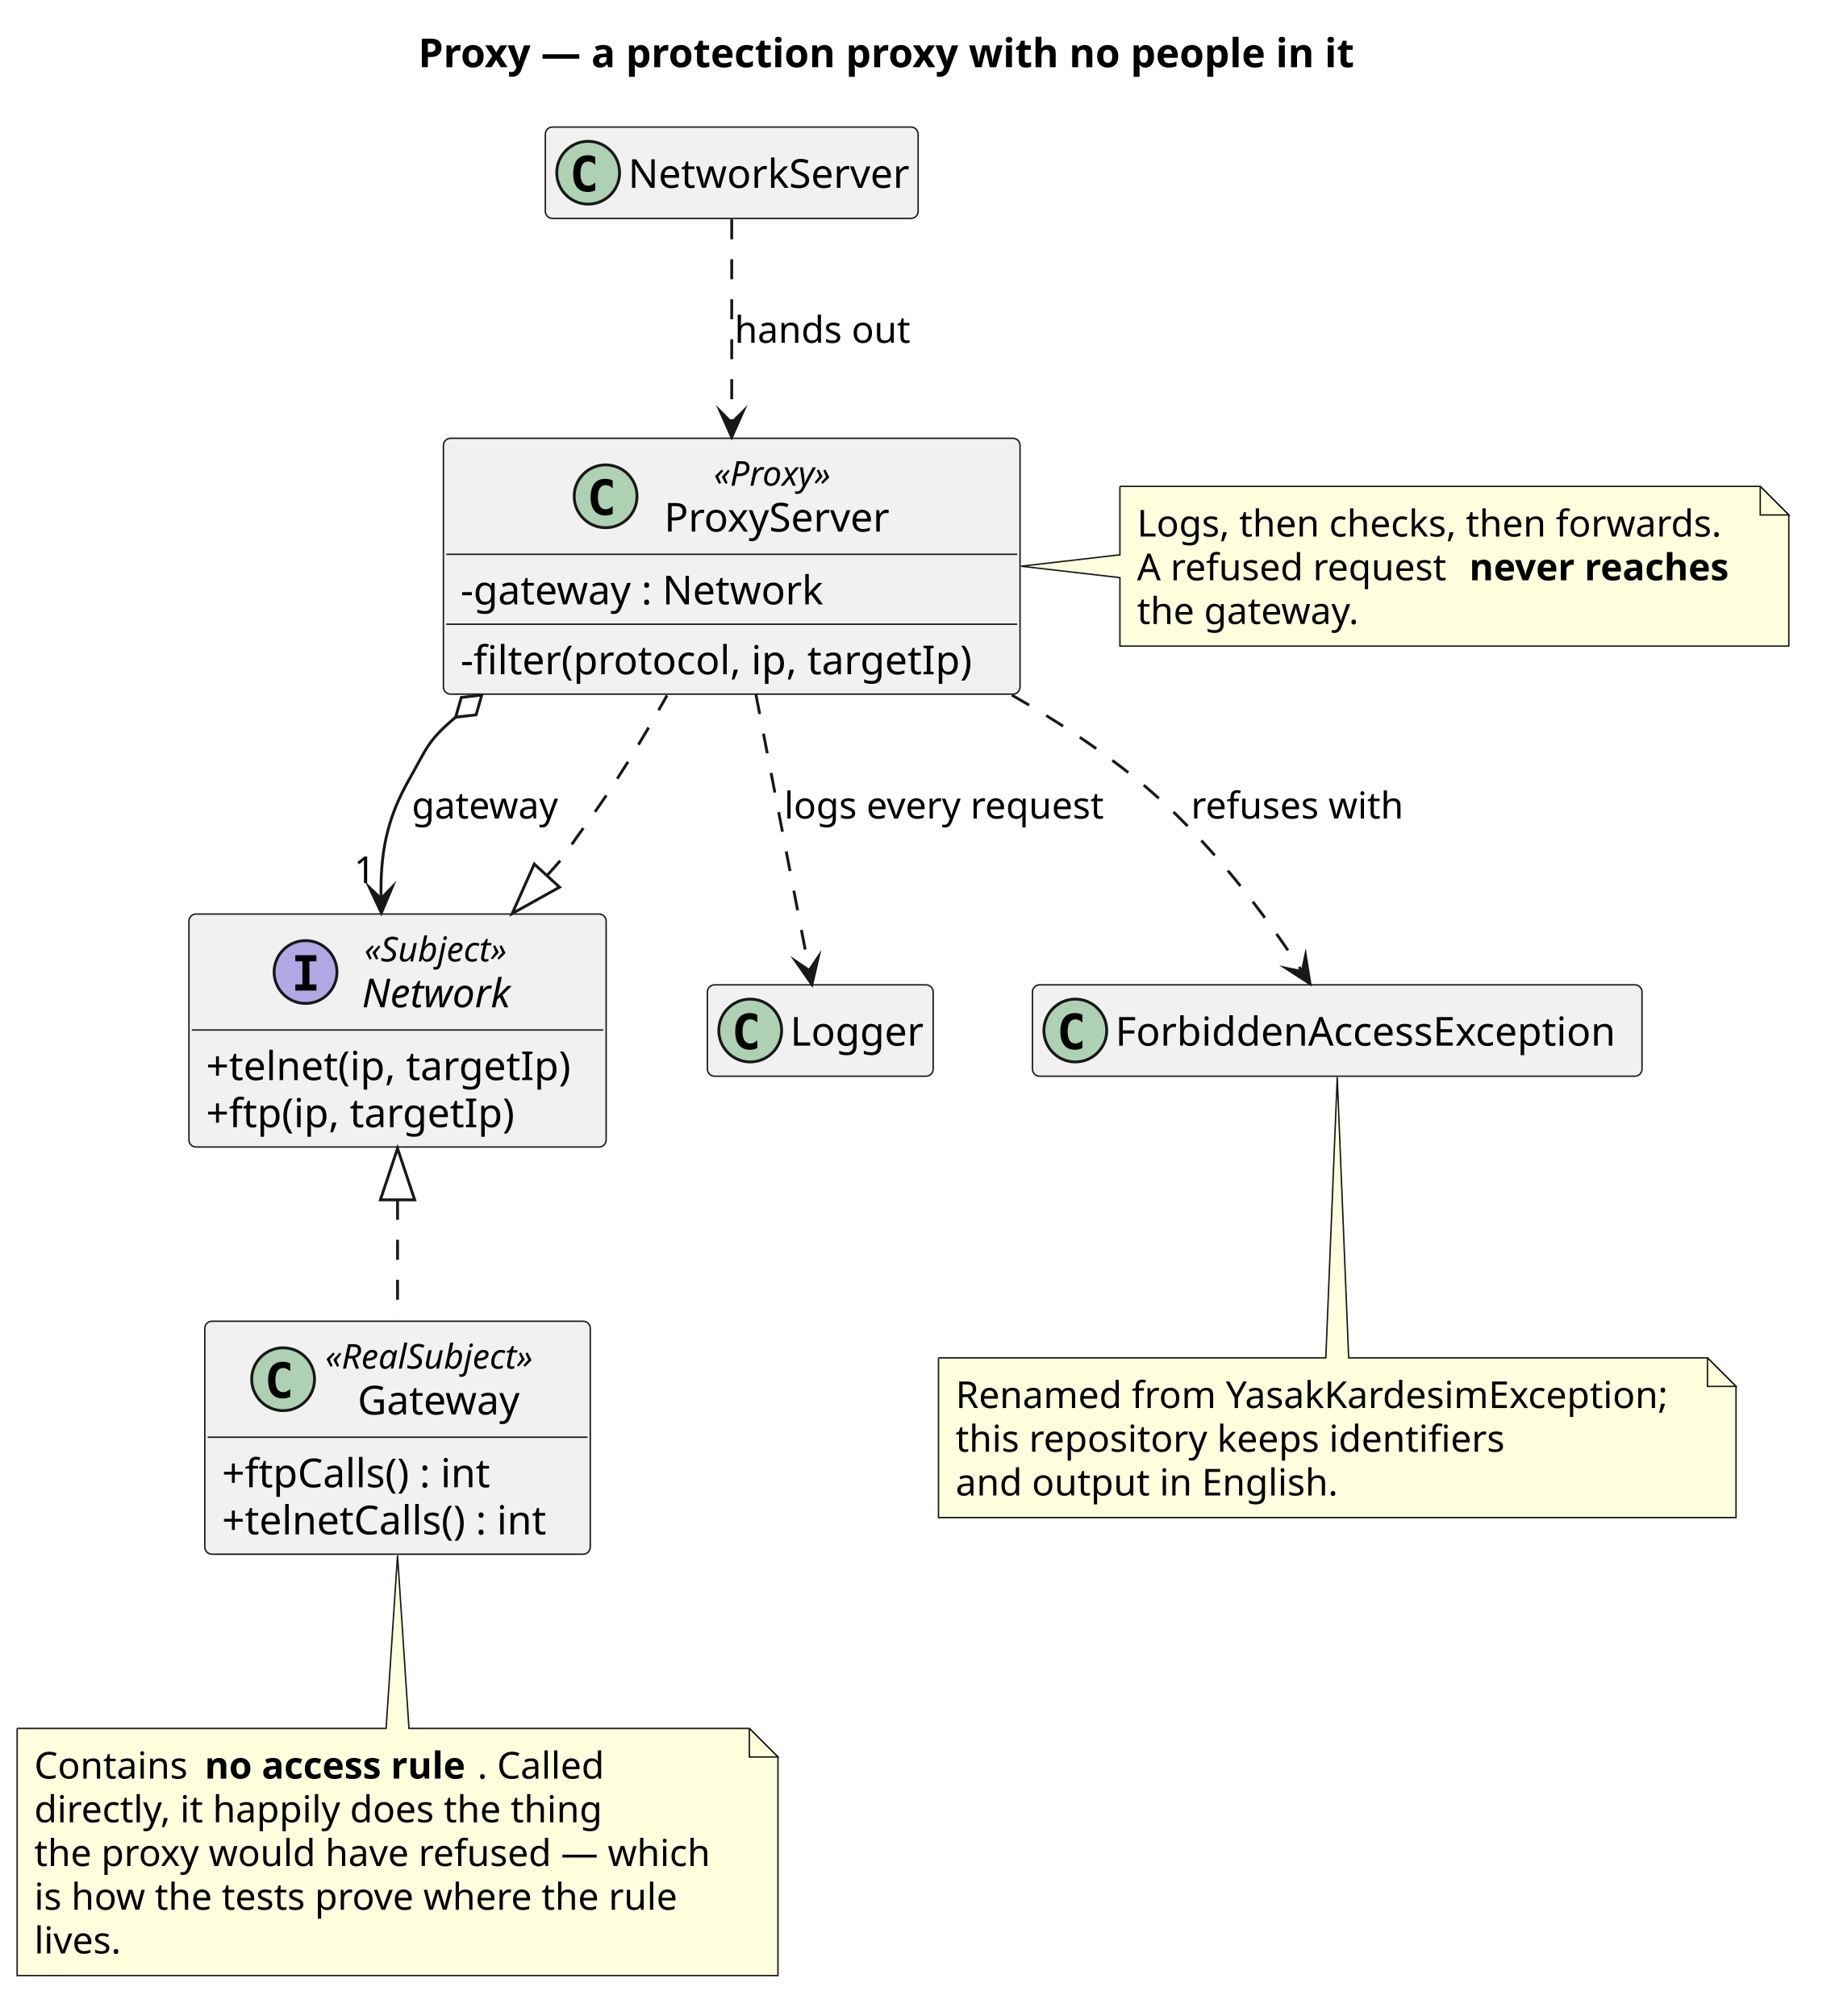
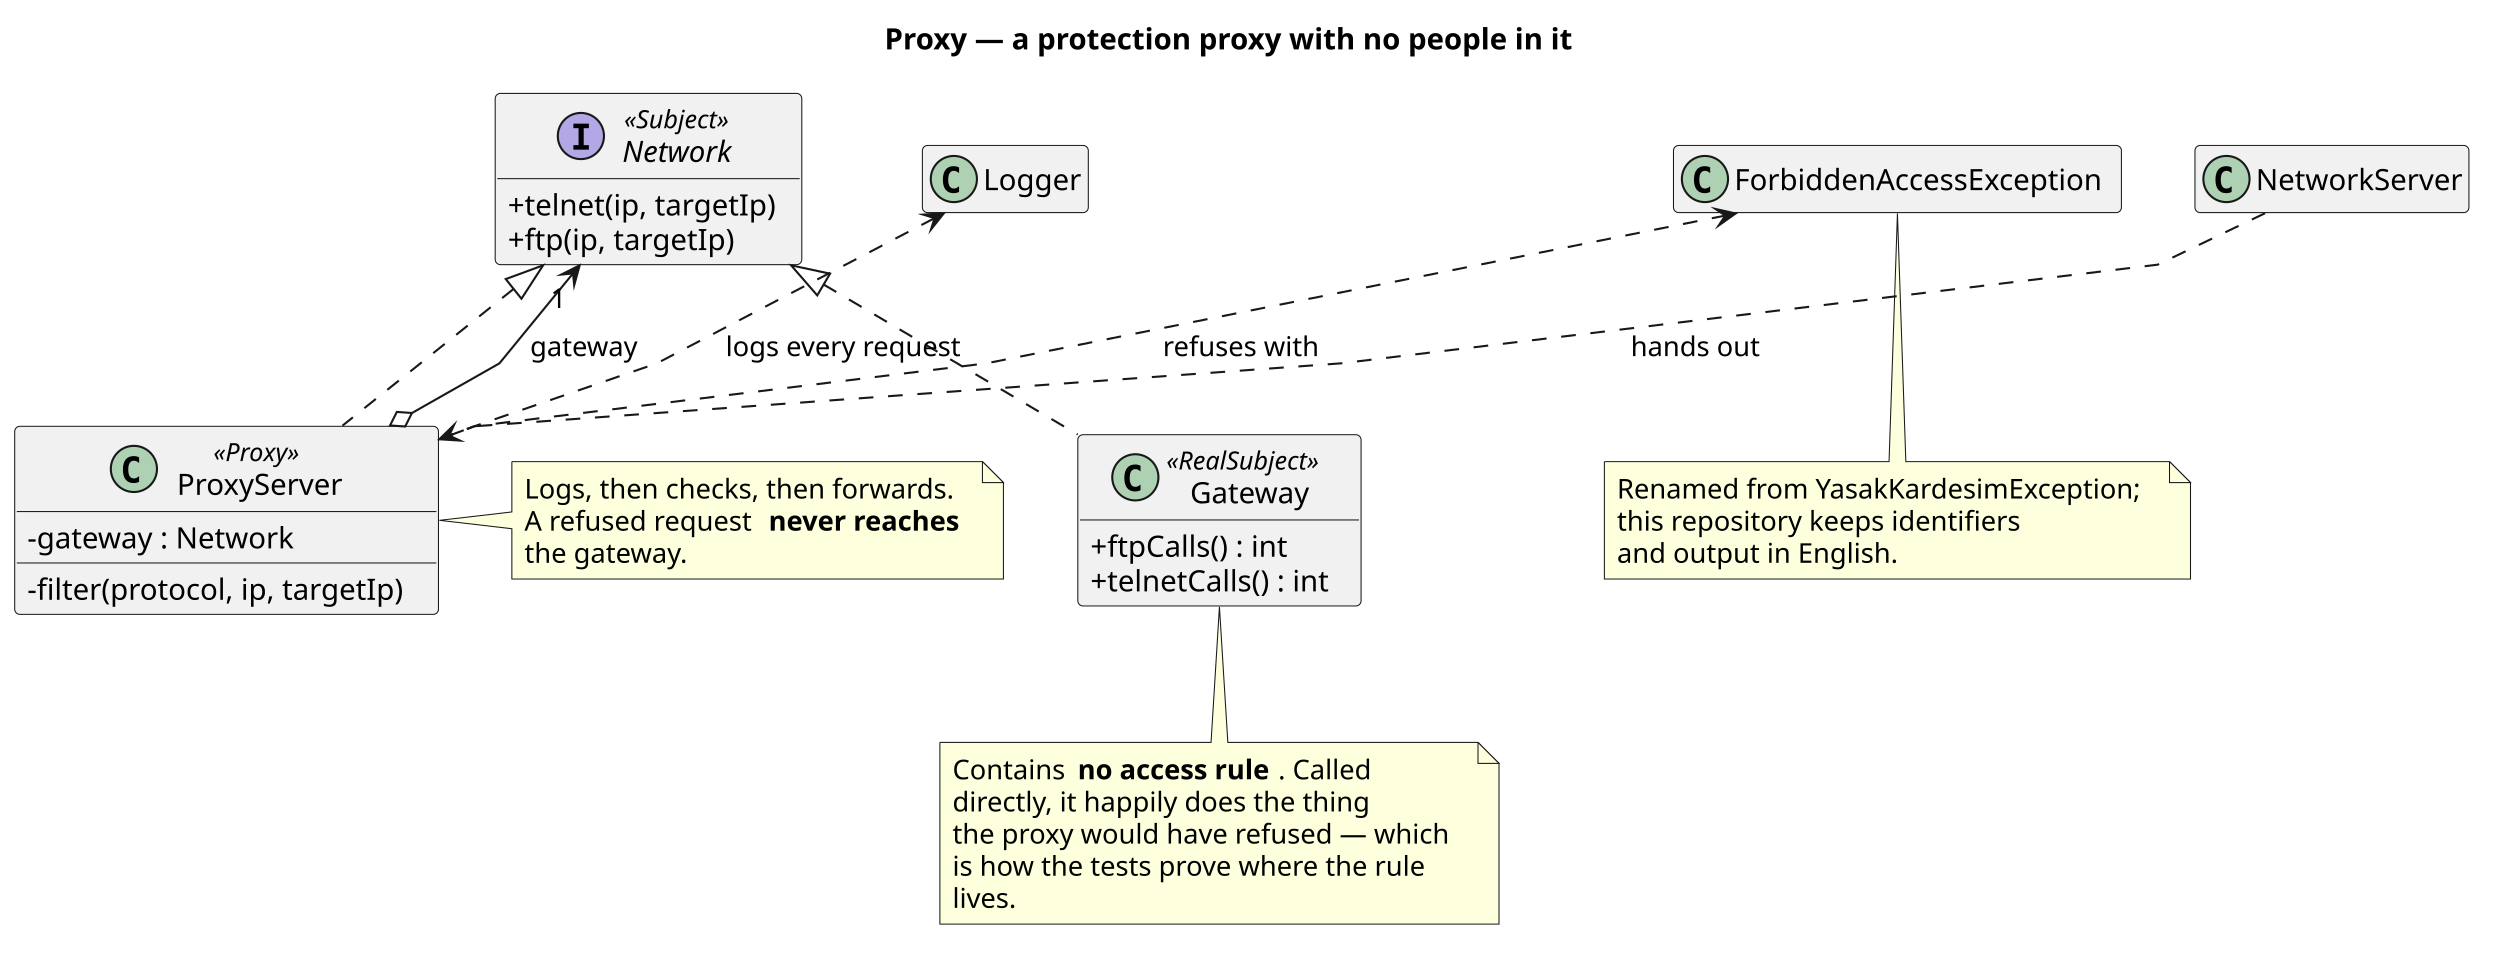
- <svg xmlns="http://www.w3.org/2000/svg" contentStyleType="text/css" data-diagram-type="CLASS" height="706px" preserveAspectRatio="none" style="width:641px;height:706px;background:#FFFFFF;" version="1.1" viewBox="0 0 641 706" width="641px" zoomAndPan="magnify">
+ <svg xmlns="http://www.w3.org/2000/svg" contentStyleType="text/css" data-diagram-type="CLASS" height="455px" preserveAspectRatio="none" style="width:1191px;height:455px;background:#FFFFFF;" version="1.1" viewBox="0 0 1191 455" width="1191px" zoomAndPan="magnify">
  <defs />
  <g>
-     <g class="title" data-source-line="3">
-       <text fill="#000000" font-family="sans-serif" font-size="14" font-weight="700" lengthAdjust="spacing" textLength="341.435" x="146.421" y="23.535">Proxy — a protection proxy with no people in it</text>
+     <g class="title" data-source-line="4">
+       <text fill="#000000" font-family="sans-serif" font-size="14" font-weight="700" lengthAdjust="spacing" textLength="341.435" x="421.382" y="23.535">Proxy — a protection proxy with no people in it</text>
    </g>
-     <g class="entity" data-qualified-name="Network" data-source-line="6" id="ent0001">
-       <rect fill="#F1F1F1" height="81.598" rx="2.5" ry="2.5" style="stroke:#181818;stroke-width:0.5;" width="146.066" x="66.15" y="320.088" />
-       <ellipse cx="106.975" cy="340.399" fill="#B4A7E5" rx="11" ry="11" style="stroke:#181818;stroke-width:1;" />
-       <path d="M103.403,336.664 L103.403,334.506 L110.782,334.506 L110.782,336.664 L108.317,336.664 L108.317,344.741 L110.782,344.741 L110.782,346.899 L103.403,346.899 L103.403,344.741 L105.868,344.741 L105.868,336.664 Z " fill="#000000" />
-       <text fill="#000000" font-family="sans-serif" font-size="12" font-style="italic" lengthAdjust="spacing" textLength="55.008" x="127.549" y="336.69">«Subject»</text>
-       <text fill="#000000" font-family="sans-serif" font-size="14" font-style="italic" lengthAdjust="spacing" textLength="56.677" x="126.714" y="352.756">Network</text>
-       <line style="stroke:#181818;stroke-width:0.5;" x1="67.15" x2="211.216" y1="360.709" y2="360.709" />
-       <text fill="#000000" font-family="sans-serif" font-size="14" lengthAdjust="spacing" textLength="134.066" x="72.15" y="378.245">+telnet(ip, targetIp)</text>
-       <text fill="#000000" font-family="sans-serif" font-size="14" lengthAdjust="spacing" textLength="114.454" x="72.15" y="394.733">+ftp(ip, targetIp)</text>
+     <g class="entity" data-qualified-name="Network" data-source-line="7" id="ent0001">
+       <rect fill="#F1F1F1" height="81.598" rx="2.5" ry="2.5" style="stroke:#181818;stroke-width:0.5;" width="146.066" x="235.91" y="44.488" />
+       <ellipse cx="276.735" cy="64.799" fill="#B4A7E5" rx="11" ry="11" style="stroke:#181818;stroke-width:1;" />
+       <path d="M273.163,61.064 L273.163,58.906 L280.543,58.906 L280.543,61.064 L278.077,61.064 L278.077,69.141 L280.543,69.141 L280.543,71.299 L273.163,71.299 L273.163,69.141 L275.628,69.141 L275.628,61.064 Z " fill="#000000" />
+       <text fill="#000000" font-family="sans-serif" font-size="12" font-style="italic" lengthAdjust="spacing" textLength="55.008" x="297.309" y="61.09">«Subject»</text>
+       <text fill="#000000" font-family="sans-serif" font-size="14" font-style="italic" lengthAdjust="spacing" textLength="56.677" x="296.474" y="77.156">Network</text>
+       <line style="stroke:#181818;stroke-width:0.5;" x1="236.91" x2="380.976" y1="85.109" y2="85.109" />
+       <text fill="#000000" font-family="sans-serif" font-size="14" lengthAdjust="spacing" textLength="134.066" x="241.91" y="102.644">+telnet(ip, targetIp)</text>
+       <text fill="#000000" font-family="sans-serif" font-size="14" lengthAdjust="spacing" textLength="114.454" x="241.91" y="119.133">+ftp(ip, targetIp)</text>
    </g>
-     <g class="entity" data-qualified-name="Gateway" data-source-line="11" id="ent0002">
-       <rect fill="#F1F1F1" height="81.598" rx="2.5" ry="2.5" style="stroke:#181818;stroke-width:0.5;" width="134.951" x="71.71" y="462.688" />
-       <ellipse cx="99.118" cy="482.999" fill="#ADD1B2" rx="11" ry="11" style="stroke:#181818;stroke-width:1;" />
-       <path d="M101.591,489.142 Q101.01,489.441 100.371,489.59 Q99.732,489.74 99.027,489.74 Q96.52,489.74 95.2,488.088 Q93.88,486.436 93.88,483.315 Q93.88,480.185 95.2,478.534 Q96.52,476.882 99.027,476.882 Q99.732,476.882 100.38,477.031 Q101.027,477.18 101.591,477.479 L101.591,480.202 Q100.961,479.621 100.367,479.351 Q99.774,479.081 99.143,479.081 Q97.798,479.081 97.113,480.148 Q96.428,481.215 96.428,483.315 Q96.428,485.406 97.113,486.473 Q97.798,487.54 99.143,487.54 Q99.774,487.54 100.367,487.27 Q100.961,487 101.591,486.419 Z " fill="#000000" />
-       <text fill="#000000" font-family="sans-serif" font-size="12" font-style="italic" lengthAdjust="spacing" textLength="79.377" x="113.876" y="479.29">«RealSubject»</text>
-       <text fill="#000000" font-family="sans-serif" font-size="14" lengthAdjust="spacing" textLength="56.718" x="125.205" y="495.356">Gateway</text>
-       <line style="stroke:#181818;stroke-width:0.5;" x1="72.71" x2="205.661" y1="503.309" y2="503.309" />
-       <text fill="#000000" font-family="sans-serif" font-size="14" lengthAdjust="spacing" textLength="103.339" x="77.71" y="520.845">+ftpCalls() : int</text>
-       <text fill="#000000" font-family="sans-serif" font-size="14" lengthAdjust="spacing" textLength="122.951" x="77.71" y="537.333">+telnetCalls() : int</text>
+     <g class="entity" data-qualified-name="Gateway" data-source-line="12" id="ent0002">
+       <rect fill="#F1F1F1" height="81.598" rx="2.5" ry="2.5" style="stroke:#181818;stroke-width:0.5;" width="134.951" x="513.47" y="207.088" />
+       <ellipse cx="540.878" cy="227.399" fill="#ADD1B2" rx="11" ry="11" style="stroke:#181818;stroke-width:1;" />
+       <path d="M543.351,233.542 Q542.77,233.841 542.131,233.99 Q541.492,234.14 540.787,234.14 Q538.28,234.14 536.96,232.488 Q535.64,230.836 535.64,227.715 Q535.64,224.585 536.96,222.934 Q538.28,221.282 540.787,221.282 Q541.492,221.282 542.14,221.431 Q542.787,221.581 543.351,221.879 L543.351,224.602 Q542.721,224.021 542.127,223.751 Q541.534,223.481 540.903,223.481 Q539.558,223.481 538.873,224.548 Q538.188,225.615 538.188,227.715 Q538.188,229.806 538.873,230.873 Q539.558,231.94 540.903,231.94 Q541.534,231.94 542.127,231.67 Q542.721,231.4 543.351,230.819 Z " fill="#000000" />
+       <text fill="#000000" font-family="sans-serif" font-size="12" font-style="italic" lengthAdjust="spacing" textLength="79.377" x="555.636" y="223.69">«RealSubject»</text>
+       <text fill="#000000" font-family="sans-serif" font-size="14" lengthAdjust="spacing" textLength="56.718" x="566.965" y="239.756">Gateway</text>
+       <line style="stroke:#181818;stroke-width:0.5;" x1="514.47" x2="647.421" y1="247.709" y2="247.709" />
+       <text fill="#000000" font-family="sans-serif" font-size="14" lengthAdjust="spacing" textLength="103.339" x="519.47" y="265.245">+ftpCalls() : int</text>
+       <text fill="#000000" font-family="sans-serif" font-size="14" lengthAdjust="spacing" textLength="122.951" x="519.47" y="281.733">+telnetCalls() : int</text>
    </g>
-     <g class="entity" data-qualified-name="ProxyServer" data-source-line="16" id="ent0003">
-       <rect fill="#F1F1F1" height="89.598" rx="2.5" ry="2.5" style="stroke:#181818;stroke-width:0.5;" width="201.889" x="155.24" y="153.488" />
-       <ellipse cx="212.03" cy="173.799" fill="#ADD1B2" rx="11" ry="11" style="stroke:#181818;stroke-width:1;" />
-       <path d="M214.503,179.942 Q213.922,180.241 213.282,180.39 Q212.643,180.54 211.938,180.54 Q209.431,180.54 208.111,178.888 Q206.791,177.236 206.791,174.115 Q206.791,170.985 208.111,169.333 Q209.431,167.682 211.938,167.682 Q212.643,167.682 213.291,167.831 Q213.938,167.981 214.503,168.279 L214.503,171.002 Q213.872,170.421 213.278,170.151 Q212.685,169.881 212.054,169.881 Q210.709,169.881 210.024,170.948 Q209.34,172.015 209.34,174.115 Q209.34,176.207 210.024,177.273 Q210.709,178.34 212.054,178.34 Q212.685,178.34 213.278,178.07 Q213.872,177.8 214.503,177.219 Z " fill="#000000" />
-       <text fill="#000000" font-family="sans-serif" font-size="12" font-style="italic" lengthAdjust="spacing" textLength="45.117" x="249.876" y="170.09">«Proxy»</text>
-       <text fill="#000000" font-family="sans-serif" font-size="14" lengthAdjust="spacing" textLength="79.81" x="232.53" y="186.156">ProxyServer</text>
-       <line style="stroke:#181818;stroke-width:0.5;" x1="156.24" x2="356.129" y1="194.109" y2="194.109" />
-       <text fill="#000000" font-family="sans-serif" font-size="14" lengthAdjust="spacing" textLength="133.397" x="161.24" y="211.644">-gateway : Network</text>
-       <line style="stroke:#181818;stroke-width:0.5;" x1="156.24" x2="356.129" y1="218.598" y2="218.598" />
-       <text fill="#000000" font-family="sans-serif" font-size="14" lengthAdjust="spacing" textLength="189.889" x="161.24" y="236.133">-filter(protocol, ip, targetIp)</text>
+     <g class="entity" data-qualified-name="ProxyServer" data-source-line="17" id="ent0003">
+       <rect fill="#F1F1F1" height="89.598" rx="2.5" ry="2.5" style="stroke:#181818;stroke-width:0.5;" width="201.889" x="7" y="203.088" />
+       <ellipse cx="63.79" cy="223.399" fill="#ADD1B2" rx="11" ry="11" style="stroke:#181818;stroke-width:1;" />
+       <path d="M66.263,229.542 Q65.682,229.841 65.043,229.99 Q64.403,230.14 63.698,230.14 Q61.191,230.14 59.871,228.488 Q58.551,226.836 58.551,223.715 Q58.551,220.585 59.871,218.934 Q61.191,217.282 63.698,217.282 Q64.403,217.282 65.051,217.431 Q65.698,217.581 66.263,217.879 L66.263,220.602 Q65.632,220.021 65.038,219.751 Q64.445,219.481 63.814,219.481 Q62.469,219.481 61.784,220.548 Q61.1,221.615 61.1,223.715 Q61.1,225.806 61.784,226.873 Q62.469,227.94 63.814,227.94 Q64.445,227.94 65.038,227.67 Q65.632,227.4 66.263,226.819 Z " fill="#000000" />
+       <text fill="#000000" font-family="sans-serif" font-size="12" font-style="italic" lengthAdjust="spacing" textLength="45.117" x="101.636" y="219.69">«Proxy»</text>
+       <text fill="#000000" font-family="sans-serif" font-size="14" lengthAdjust="spacing" textLength="79.81" x="84.29" y="235.756">ProxyServer</text>
+       <line style="stroke:#181818;stroke-width:0.5;" x1="8" x2="207.889" y1="243.709" y2="243.709" />
+       <text fill="#000000" font-family="sans-serif" font-size="14" lengthAdjust="spacing" textLength="133.397" x="13" y="261.245">-gateway : Network</text>
+       <line style="stroke:#181818;stroke-width:0.5;" x1="8" x2="207.889" y1="268.198" y2="268.198" />
+       <text fill="#000000" font-family="sans-serif" font-size="14" lengthAdjust="spacing" textLength="189.889" x="13" y="285.733">-filter(protocol, ip, targetIp)</text>
    </g>
-     <g class="entity" data-qualified-name="NetworkServer" data-source-line="21" id="ent0004">
-       <rect fill="#F1F1F1" height="32" rx="2.5" ry="2.5" style="stroke:#181818;stroke-width:0.5;" width="130.519" x="190.92" y="44.488" />
-       <ellipse cx="205.92" cy="60.488" fill="#ADD1B2" rx="11" ry="11" style="stroke:#181818;stroke-width:1;" />
-       <path d="M208.393,66.631 Q207.812,66.93 207.173,67.08 Q206.534,67.229 205.828,67.229 Q203.321,67.229 202.001,65.577 Q200.682,63.925 200.682,60.804 Q200.682,57.675 202.001,56.023 Q203.321,54.371 205.828,54.371 Q206.534,54.371 207.181,54.52 Q207.829,54.67 208.393,54.969 L208.393,57.691 Q207.762,57.11 207.169,56.841 Q206.575,56.571 205.944,56.571 Q204.6,56.571 203.915,57.638 Q203.23,58.704 203.23,60.804 Q203.23,62.896 203.915,63.963 Q204.6,65.029 205.944,65.029 Q206.575,65.029 207.169,64.76 Q207.762,64.49 208.393,63.909 Z " fill="#000000" />
-       <text fill="#000000" font-family="sans-serif" font-size="14" lengthAdjust="spacing" textLength="98.519" x="219.92" y="65.779">NetworkServer</text>
+     <g class="entity" data-qualified-name="NetworkServer" data-source-line="22" id="ent0004">
+       <rect fill="#F1F1F1" height="32" rx="2.5" ry="2.5" style="stroke:#181818;stroke-width:0.5;" width="130.519" x="1045.68" y="69.288" />
+       <ellipse cx="1060.68" cy="85.288" fill="#ADD1B2" rx="11" ry="11" style="stroke:#181818;stroke-width:1;" />
+       <path d="M1063.153,91.431 Q1062.572,91.73 1061.933,91.88 Q1061.294,92.029 1060.588,92.029 Q1058.081,92.029 1056.762,90.377 Q1055.442,88.725 1055.442,85.604 Q1055.442,82.475 1056.762,80.823 Q1058.081,79.171 1060.588,79.171 Q1061.294,79.171 1061.941,79.32 Q1062.589,79.47 1063.153,79.769 L1063.153,82.491 Q1062.522,81.91 1061.929,81.641 Q1061.335,81.371 1060.704,81.371 Q1059.36,81.371 1058.675,82.438 Q1057.99,83.504 1057.99,85.604 Q1057.99,87.696 1058.675,88.763 Q1059.36,89.829 1060.704,89.829 Q1061.335,89.829 1061.929,89.559 Q1062.522,89.29 1063.153,88.709 Z " fill="#000000" />
+       <text fill="#000000" font-family="sans-serif" font-size="14" lengthAdjust="spacing" textLength="98.519" x="1074.68" y="90.579">NetworkServer</text>
    </g>
-     <g class="entity" data-qualified-name="Logger" data-source-line="22" id="ent0005">
-       <rect fill="#F1F1F1" height="32" rx="2.5" ry="2.5" style="stroke:#181818;stroke-width:0.5;" width="79.052" x="247.66" y="344.888" />
-       <ellipse cx="262.66" cy="360.888" fill="#ADD1B2" rx="11" ry="11" style="stroke:#181818;stroke-width:1;" />
-       <path d="M265.133,367.031 Q264.552,367.33 263.913,367.48 Q263.274,367.629 262.568,367.629 Q260.061,367.629 258.741,365.977 Q257.422,364.325 257.422,361.204 Q257.422,358.075 258.741,356.423 Q260.061,354.771 262.568,354.771 Q263.274,354.771 263.921,354.921 Q264.569,355.07 265.133,355.369 L265.133,358.091 Q264.502,357.51 263.909,357.241 Q263.315,356.971 262.684,356.971 Q261.34,356.971 260.655,358.038 Q259.97,359.104 259.97,361.204 Q259.97,363.296 260.655,364.363 Q261.34,365.429 262.684,365.429 Q263.315,365.429 263.909,365.159 Q264.502,364.89 265.133,364.309 Z " fill="#000000" />
-       <text fill="#000000" font-family="sans-serif" font-size="14" lengthAdjust="spacing" textLength="47.052" x="276.66" y="366.179">Logger</text>
+     <g class="entity" data-qualified-name="Logger" data-source-line="23" id="ent0005">
+       <rect fill="#F1F1F1" height="32" rx="2.5" ry="2.5" style="stroke:#181818;stroke-width:0.5;" width="79.052" x="439.42" y="69.288" />
+       <ellipse cx="454.42" cy="85.288" fill="#ADD1B2" rx="11" ry="11" style="stroke:#181818;stroke-width:1;" />
+       <path d="M456.893,91.431 Q456.312,91.73 455.673,91.88 Q455.034,92.029 454.328,92.029 Q451.821,92.029 450.502,90.377 Q449.182,88.725 449.182,85.604 Q449.182,82.475 450.502,80.823 Q451.821,79.171 454.328,79.171 Q455.034,79.171 455.681,79.32 Q456.329,79.47 456.893,79.769 L456.893,82.491 Q456.262,81.91 455.669,81.641 Q455.075,81.371 454.444,81.371 Q453.1,81.371 452.415,82.438 Q451.73,83.504 451.73,85.604 Q451.73,87.696 452.415,88.763 Q453.1,89.829 454.444,89.829 Q455.075,89.829 455.669,89.559 Q456.262,89.29 456.893,88.709 Z " fill="#000000" />
+       <text fill="#000000" font-family="sans-serif" font-size="14" lengthAdjust="spacing" textLength="47.052" x="468.42" y="90.579">Logger</text>
    </g>
-     <g class="entity" data-qualified-name="ForbiddenAccessException" data-source-line="23" id="ent0006">
-       <rect fill="#F1F1F1" height="32" rx="2.5" ry="2.5" style="stroke:#181818;stroke-width:0.5;" width="213.405" x="361.48" y="344.888" />
-       <ellipse cx="376.48" cy="360.888" fill="#ADD1B2" rx="11" ry="11" style="stroke:#181818;stroke-width:1;" />
-       <path d="M378.953,367.031 Q378.372,367.33 377.733,367.48 Q377.094,367.629 376.388,367.629 Q373.881,367.629 372.562,365.977 Q371.242,364.325 371.242,361.204 Q371.242,358.075 372.562,356.423 Q373.881,354.771 376.388,354.771 Q377.094,354.771 377.741,354.921 Q378.389,355.07 378.953,355.369 L378.953,358.091 Q378.322,357.51 377.729,357.241 Q377.135,356.971 376.504,356.971 Q375.16,356.971 374.475,358.038 Q373.79,359.104 373.79,361.204 Q373.79,363.296 374.475,364.363 Q375.16,365.429 376.504,365.429 Q377.135,365.429 377.729,365.159 Q378.322,364.89 378.953,364.309 Z " fill="#000000" />
-       <text fill="#000000" font-family="sans-serif" font-size="14" lengthAdjust="spacing" textLength="181.405" x="390.48" y="366.179">ForbiddenAccessException</text>
+     <g class="entity" data-qualified-name="ForbiddenAccessException" data-source-line="24" id="ent0006">
+       <rect fill="#F1F1F1" height="32" rx="2.5" ry="2.5" style="stroke:#181818;stroke-width:0.5;" width="213.405" x="797.24" y="69.288" />
+       <ellipse cx="812.24" cy="85.288" fill="#ADD1B2" rx="11" ry="11" style="stroke:#181818;stroke-width:1;" />
+       <path d="M814.713,91.431 Q814.132,91.73 813.493,91.88 Q812.854,92.029 812.148,92.029 Q809.641,92.029 808.322,90.377 Q807.002,88.725 807.002,85.604 Q807.002,82.475 808.322,80.823 Q809.641,79.171 812.148,79.171 Q812.854,79.171 813.501,79.32 Q814.149,79.47 814.713,79.769 L814.713,82.491 Q814.082,81.91 813.489,81.641 Q812.895,81.371 812.264,81.371 Q810.92,81.371 810.235,82.438 Q809.55,83.504 809.55,85.604 Q809.55,87.696 810.235,88.763 Q810.92,89.829 812.264,89.829 Q812.895,89.829 813.489,89.559 Q814.082,89.29 814.713,88.709 Z " fill="#000000" />
+       <text fill="#000000" font-family="sans-serif" font-size="14" lengthAdjust="spacing" textLength="181.405" x="826.24" y="90.579">ForbiddenAccessException</text>
    </g>
-     <g class="entity" data-qualified-name="GMN13" data-source-line="33" id="ent0014">
-       <path d="M392.09,170.328 L392.09,194.288 L357.48,198.288 L392.09,202.288 L392.09,226.26 A0,0 0 0 0 392.09,226.26 L626.276,226.26 A0,0 0 0 0 626.276,226.26 L626.276,180.328 L616.276,170.328 L392.09,170.328 A0,0 0 0 0 392.09,170.328" fill="#FEFFDD" style="stroke:#181818;stroke-width:0.5;" />
-       <path d="M616.276,170.328 L616.276,180.328 L626.276,180.328 L616.276,170.328" fill="#FEFFDD" style="stroke:#181818;stroke-width:0.5;" />
-       <text fill="#000000" font-family="sans-serif" font-size="13" lengthAdjust="spacing" textLength="213.186" x="398.09" y="187.897">Logs, then checks, then forwards.</text>
-       <text fill="#000000" font-family="sans-serif" font-size="13" lengthAdjust="spacing" textLength="112.201" x="398.09" y="203.207">A refused request</text>
-       <text fill="#000000" font-family="sans-serif" font-size="13" font-weight="700" lengthAdjust="spacing" textLength="93.272" x="514.404" y="203.207">never reaches</text>
-       <text fill="#000000" font-family="sans-serif" font-size="13" lengthAdjust="spacing" textLength="79.777" x="398.09" y="218.518">the gateway.</text>
+     <g class="entity" data-qualified-name="GMN9" data-source-line="30" id="ent0010">
+       <path d="M243.85,219.918 L243.85,243.888 L209.34,247.888 L243.85,251.888 L243.85,275.85 A0,0 0 0 0 243.85,275.85 L478.036,275.85 A0,0 0 0 0 478.036,275.85 L478.036,229.918 L468.036,219.918 L243.85,219.918 A0,0 0 0 0 243.85,219.918" fill="#FEFFDD" style="stroke:#181818;stroke-width:0.5;" />
+       <path d="M468.036,219.918 L468.036,229.918 L478.036,229.918 L468.036,219.918" fill="#FEFFDD" style="stroke:#181818;stroke-width:0.5;" />
+       <text fill="#000000" font-family="sans-serif" font-size="13" lengthAdjust="spacing" textLength="213.186" x="249.85" y="237.487">Logs, then checks, then forwards.</text>
+       <text fill="#000000" font-family="sans-serif" font-size="13" lengthAdjust="spacing" textLength="112.201" x="249.85" y="252.797">A refused request</text>
+       <text fill="#000000" font-family="sans-serif" font-size="13" font-weight="700" lengthAdjust="spacing" textLength="93.272" x="366.164" y="252.797">never reaches</text>
+       <text fill="#000000" font-family="sans-serif" font-size="13" lengthAdjust="spacing" textLength="79.777" x="249.85" y="268.108">the gateway.</text>
    </g>
-     <g class="entity" data-qualified-name="GMN16" data-source-line="39" id="ent0017">
-       <path d="M6,605.288 L6,691.841 A0,0 0 0 0 6,691.841 L272.362,691.841 A0,0 0 0 0 272.362,691.841 L272.362,615.288 L262.362,605.288 L143.18,605.288 L139.18,544.718 L135.18,605.288 L6,605.288 A0,0 0 0 0 6,605.288" fill="#FEFFDD" style="stroke:#181818;stroke-width:0.5;" />
-       <path d="M262.362,605.288 L262.362,615.288 L272.362,615.288 L262.362,605.288" fill="#FEFFDD" style="stroke:#181818;stroke-width:0.5;" />
-       <text fill="#000000" font-family="sans-serif" font-size="13" lengthAdjust="spacing" textLength="55.542" x="12" y="622.857">Contains</text>
-       <text fill="#000000" font-family="sans-serif" font-size="13" font-weight="700" lengthAdjust="spacing" textLength="95.501" x="71.655" y="622.857">no access rule</text>
-       <text fill="#000000" font-family="sans-serif" font-size="13" lengthAdjust="spacing" textLength="47.341" x="167.156" y="622.857">. Called</text>
-       <text fill="#000000" font-family="sans-serif" font-size="13" lengthAdjust="spacing" textLength="208.863" x="12" y="638.167">directly, it happily does the thing</text>
-       <text fill="#000000" font-family="sans-serif" font-size="13" lengthAdjust="spacing" textLength="245.362" x="12" y="653.478">the proxy would have refused — which</text>
-       <text fill="#000000" font-family="sans-serif" font-size="13" lengthAdjust="spacing" textLength="233.549" x="12" y="668.788">is how the tests prove where the rule</text>
-       <text fill="#000000" font-family="sans-serif" font-size="13" lengthAdjust="spacing" textLength="32.227" x="12" y="684.099">lives.</text>
+     <g class="entity" data-qualified-name="GMN12" data-source-line="36" id="ent0013">
+       <path d="M447.76,353.688 L447.76,440.241 A0,0 0 0 0 447.76,440.241 L714.122,440.241 A0,0 0 0 0 714.122,440.241 L714.122,363.688 L704.122,353.688 L584.94,353.688 L580.94,289.078 L576.94,353.688 L447.76,353.688 A0,0 0 0 0 447.76,353.688" fill="#FEFFDD" style="stroke:#181818;stroke-width:0.5;" />
+       <path d="M704.122,353.688 L704.122,363.688 L714.122,363.688 L704.122,353.688" fill="#FEFFDD" style="stroke:#181818;stroke-width:0.5;" />
+       <text fill="#000000" font-family="sans-serif" font-size="13" lengthAdjust="spacing" textLength="55.542" x="453.76" y="371.257">Contains</text>
+       <text fill="#000000" font-family="sans-serif" font-size="13" font-weight="700" lengthAdjust="spacing" textLength="95.501" x="513.415" y="371.257">no access rule</text>
+       <text fill="#000000" font-family="sans-serif" font-size="13" lengthAdjust="spacing" textLength="47.341" x="608.916" y="371.257">. Called</text>
+       <text fill="#000000" font-family="sans-serif" font-size="13" lengthAdjust="spacing" textLength="208.863" x="453.76" y="386.567">directly, it happily does the thing</text>
+       <text fill="#000000" font-family="sans-serif" font-size="13" lengthAdjust="spacing" textLength="245.362" x="453.76" y="401.878">the proxy would have refused — which</text>
+       <text fill="#000000" font-family="sans-serif" font-size="13" lengthAdjust="spacing" textLength="233.549" x="453.76" y="417.188">is how the tests prove where the rule</text>
+       <text fill="#000000" font-family="sans-serif" font-size="13" lengthAdjust="spacing" textLength="32.227" x="453.76" y="432.499">lives.</text>
    </g>
-     <g class="entity" data-qualified-name="GMN19" data-source-line="47" id="ent0020">
-       <path d="M328.57,475.518 L328.57,531.45 A0,0 0 0 0 328.57,531.45 L607.793,531.45 A0,0 0 0 0 607.793,531.45 L607.793,485.518 L597.793,475.518 L472.18,475.518 L468.18,377.198 L464.18,475.518 L328.57,475.518 A0,0 0 0 0 328.57,475.518" fill="#FEFFDD" style="stroke:#181818;stroke-width:0.5;" />
-       <path d="M597.793,475.518 L597.793,485.518 L607.793,485.518 L597.793,475.518" fill="#FEFFDD" style="stroke:#181818;stroke-width:0.5;" />
-       <text fill="#000000" font-family="sans-serif" font-size="13" lengthAdjust="spacing" textLength="258.223" x="334.57" y="493.087">Renamed from YasakKardesimException;</text>
-       <text fill="#000000" font-family="sans-serif" font-size="13" lengthAdjust="spacing" textLength="200.218" x="334.57" y="508.397">this repository keeps identifiers</text>
-       <text fill="#000000" font-family="sans-serif" font-size="13" lengthAdjust="spacing" textLength="139.166" x="334.57" y="523.708">and output in English.</text>
+     <g class="entity" data-qualified-name="GMN15" data-source-line="44" id="ent0016">
+       <path d="M764.33,219.918 L764.33,275.85 A0,0 0 0 0 764.33,275.85 L1043.553,275.85 A0,0 0 0 0 1043.553,275.85 L1043.553,229.918 L1033.553,219.918 L907.94,219.918 L903.94,101.688 L899.94,219.918 L764.33,219.918 A0,0 0 0 0 764.33,219.918" fill="#FEFFDD" style="stroke:#181818;stroke-width:0.5;" />
+       <path d="M1033.553,219.918 L1033.553,229.918 L1043.553,229.918 L1033.553,219.918" fill="#FEFFDD" style="stroke:#181818;stroke-width:0.5;" />
+       <text fill="#000000" font-family="sans-serif" font-size="13" lengthAdjust="spacing" textLength="258.223" x="770.33" y="237.487">Renamed from YasakKardesimException;</text>
+       <text fill="#000000" font-family="sans-serif" font-size="13" lengthAdjust="spacing" textLength="200.218" x="770.33" y="252.797">this repository keeps identifiers</text>
+       <text fill="#000000" font-family="sans-serif" font-size="13" lengthAdjust="spacing" textLength="139.166" x="770.33" y="268.108">and output in English.</text>
    </g>
-     <g class="link" data-entity-1="ent0001" data-entity-2="ent0002" data-link-type="extension" data-source-line="25" id="lnk7">
-       <path codeLine="25" d="M139.18,420.178 C139.18,439.008 139.18,443.368 139.18,462.188" fill="none" id="Network-backto-Gateway" style="stroke:#181818;stroke-width:1;stroke-dasharray:7,7;" />
-       <polygon fill="none" points="139.18,402.178,133.18,420.178,145.18,420.178,139.18,402.178" style="stroke:#181818;stroke-width:1;stroke-linejoin:miter;stroke-miterlimit:10;" />
+     <g class="link" data-entity-1="ent0001" data-entity-2="ent0002" data-link-type="extension" data-source-line="26" id="lnk7">
+       <path codeLine="26" d="M392.38,135.55 C434.08,160.17 471.78,182.428 513.4,207.008" fill="none" id="Network-backto-Gateway" style="stroke:#181818;stroke-width:1;stroke-dasharray:7,7;" />
+       <polygon fill="none" points="376.88,126.398,389.33,140.716,395.43,130.383,376.88,126.398" style="stroke:#181818;stroke-width:1;stroke-linejoin:miter;stroke-miterlimit:10;" />
    </g>
-     <g class="link" data-entity-1="ent0001" data-entity-2="ent0003" data-link-type="extension" data-source-line="26" id="lnk8">
-       <path codeLine="26" d="M191.482,306.64 C200.112,297.21 196.72,300.218 204.18,290.088 C214.85,275.608 225.04,258.748 233.53,243.518" fill="none" id="Network-backto-ProxyServer" style="stroke:#181818;stroke-width:1;stroke-dasharray:7,7;" />
-       <polygon fill="none" points="179.33,319.918,195.908,310.69,187.056,302.589,179.33,319.918" style="stroke:#181818;stroke-width:1;stroke-linejoin:miter;stroke-miterlimit:10;" />
+     <g class="link" data-entity-1="ent0001" data-entity-2="ent0003" data-link-type="extension" data-source-line="27" id="lnk8">
+       <path codeLine="27" d="M244.678,137.635 C215.608,160.865 193.04,178.898 163.16,202.768" fill="none" id="Network-backto-ProxyServer" style="stroke:#181818;stroke-width:1;stroke-dasharray:7,7;" />
+       <polygon fill="none" points="258.74,126.398,240.933,132.948,248.424,142.322,258.74,126.398" style="stroke:#181818;stroke-width:1;stroke-linejoin:miter;stroke-miterlimit:10;" />
    </g>
-     <g class="link" data-entity-1="ent0003" data-entity-2="ent0001" data-link-type="aggregation" data-source-line="27" id="lnk9">
-       <path codeLine="27" d="M159.52,251.16 C149.44,259.69 149.63,261.798 143.18,273.088 C135.25,286.978 133.097,299.239 133.417,314.709" fill="none" id="ProxyServer-Network" style="stroke:#181818;stroke-width:1;" />
-       <polygon fill="none" points="168.68,243.408,161.516,244.231,159.52,251.16,166.684,250.338,168.68,243.408" style="stroke:#181818;stroke-width:1;stroke-linejoin:miter;stroke-miterlimit:10;" />
-       <polygon fill="#181818" points="133.52,319.708,137.333,310.627,133.417,314.709,129.335,310.793,133.52,319.708" style="stroke:#181818;stroke-width:1;stroke-linejoin:miter;stroke-miterlimit:10;" />
-       <text fill="#000000" font-family="sans-serif" font-size="13" lengthAdjust="spacing" textLength="51.378" x="144.18" y="286.657">gateway</text>
-       <text fill="#000000" font-family="sans-serif" font-size="13" lengthAdjust="spacing" textLength="8.22" x="123.938" y="309.24">1</text>
+     <g class="link" data-entity-1="ent0003" data-entity-2="ent0001" data-link-type="aggregation" data-source-line="49" id="lnk18">
+       <path codeLine="49" d="M196.255,196.752 C223.935,181.032 237.94,173.088 237.94,173.088 C237.94,173.088 254.373,152.998 272.983,130.258" fill="none" id="ProxyServer-Network" style="stroke:#181818;stroke-width:1;" />
+       <polygon fill="none" points="185.82,202.678,193.013,203.194,196.255,196.752,189.062,196.237,185.82,202.678" style="stroke:#181818;stroke-width:1;stroke-linejoin:miter;stroke-miterlimit:10;" />
+       <polygon fill="#181818" points="276.15,126.388,267.354,130.82,272.983,130.258,273.546,135.887,276.15,126.388" style="stroke:#181818;stroke-width:1;stroke-linejoin:miter;stroke-miterlimit:10;" />
+       <text fill="#000000" font-family="sans-serif" font-size="13" lengthAdjust="spacing" textLength="51.378" x="252.53" y="169.657">gateway</text>
+       <text fill="#000000" font-family="sans-serif" font-size="13" lengthAdjust="spacing" textLength="8.22" x="262.304" y="146.727">1</text>
    </g>
-     <g class="link" data-entity-1="ent0003" data-entity-2="ent0005" data-link-type="dependency" data-source-line="28" id="lnk10">
-       <path codeLine="28" d="M264.65,243.178 C271.18,276.978 278.862,316.799 283.312,339.839" fill="none" id="ProxyServer-to-Logger" style="stroke:#181818;stroke-width:1;stroke-dasharray:7,7;" />
-       <polygon fill="#181818" points="284.26,344.748,286.481,335.153,283.312,339.839,278.626,336.67,284.26,344.748" style="stroke:#181818;stroke-width:1;stroke-linejoin:miter;stroke-miterlimit:10;" />
-       <text fill="#000000" font-family="sans-serif" font-size="13" lengthAdjust="spacing" textLength="115.572" x="274.54" y="286.657">logs every request</text>
+     <g class="link" data-entity-1="ent0003" data-entity-2="ent0005" data-link-type="dependency" data-source-line="50" id="lnk19">
+       <path codeLine="50" d="M209.29,209.268 C219.35,205.538 225.94,203.088 225.94,203.088 C225.94,203.088 312.94,173.088 312.94,173.088 C312.94,173.088 397.559,128.845 445.219,103.925" fill="none" id="ProxyServer-to-Logger" style="stroke:#181818;stroke-width:1;stroke-dasharray:7,7;" />
+       <polygon fill="#181818" points="449.65,101.608,439.821,102.234,445.219,103.925,443.528,109.323,449.65,101.608" style="stroke:#181818;stroke-width:1;stroke-linejoin:miter;stroke-miterlimit:10;" />
+       <text fill="#000000" font-family="sans-serif" font-size="13" lengthAdjust="spacing" textLength="115.572" x="345.7" y="169.657">logs every request</text>
    </g>
-     <g class="link" data-entity-1="ent0003" data-entity-2="ent0006" data-link-type="dependency" data-source-line="29" id="lnk11">
-       <path codeLine="29" d="M354.26,243.408 C369.65,252.228 384.85,262.178 398.18,273.088 C423.8,294.048 443.701,321.549 455.901,340.279" fill="none" id="ProxyServer-to-ForbiddenAccessException" style="stroke:#181818;stroke-width:1;stroke-dasharray:7,7;" />
-       <polygon fill="#181818" points="458.63,344.468,457.07,334.744,455.901,340.279,450.366,339.11,458.63,344.468" style="stroke:#181818;stroke-width:1;stroke-linejoin:miter;stroke-miterlimit:10;" />
-       <text fill="#000000" font-family="sans-serif" font-size="13" lengthAdjust="spacing" textLength="76.724" x="416.97" y="286.657">refuses with</text>
+     <g class="link" data-entity-1="ent0003" data-entity-2="ent0006" data-link-type="dependency" data-source-line="51" id="lnk20">
+       <path codeLine="51" d="M209.29,209.268 C219.35,205.538 225.94,203.088 225.94,203.088 C225.94,203.088 469.94,173.088 469.94,173.088 C469.94,173.088 697.237,127.629 821.947,102.689" fill="none" id="ProxyServer-to-ForbiddenAccessException" style="stroke:#181818;stroke-width:1;stroke-dasharray:7,7;" />
+       <polygon fill="#181818" points="826.85,101.708,817.24,99.551,821.947,102.689,818.809,107.395,826.85,101.708" style="stroke:#181818;stroke-width:1;stroke-linejoin:miter;stroke-miterlimit:10;" />
+       <text fill="#000000" font-family="sans-serif" font-size="13" lengthAdjust="spacing" textLength="76.724" x="553.97" y="169.657">refuses with</text>
    </g>
-     <g class="link" data-entity-1="ent0004" data-entity-2="ent0003" data-link-type="dependency" data-source-line="30" id="lnk12">
-       <path codeLine="30" d="M256.18,76.808 C256.18,95.188 256.18,121.818 256.18,148.058" fill="none" id="NetworkServer-to-ProxyServer" style="stroke:#181818;stroke-width:1;stroke-dasharray:7,7;" />
-       <polygon fill="#181818" points="256.18,153.058,260.18,144.058,256.18,148.058,252.18,144.058,256.18,153.058" style="stroke:#181818;stroke-width:1;stroke-linejoin:miter;stroke-miterlimit:10;" />
-       <text fill="#000000" font-family="sans-serif" font-size="13" lengthAdjust="spacing" textLength="63.153" x="257.18" y="120.057">hands out</text>
+     <g class="link" data-entity-1="ent0004" data-entity-2="ent0003" data-link-type="dependency" data-source-line="52" id="lnk21">
+       <path codeLine="52" d="M1079.09,101.558 C1055.69,112.788 1027.94,126.088 1027.94,126.088 C1027.94,126.088 638.94,173.088 638.94,173.088 C638.94,173.088 225.94,203.088 225.94,203.088 C225.94,203.088 224.038,203.8 213.978,207.53" fill="none" id="NetworkServer-to-ProxyServer" style="stroke:#181818;stroke-width:1;stroke-dasharray:7,7;" />
+       <polygon fill="#181818" points="209.29,209.268,219.119,209.89,213.978,207.53,216.338,202.389,209.29,209.268" style="stroke:#181818;stroke-width:1;stroke-linejoin:miter;stroke-miterlimit:10;" />
+       <text fill="#000000" font-family="sans-serif" font-size="13" lengthAdjust="spacing" textLength="63.153" x="776.87" y="169.657">hands out</text>
    </g>
  </g>
</svg>
